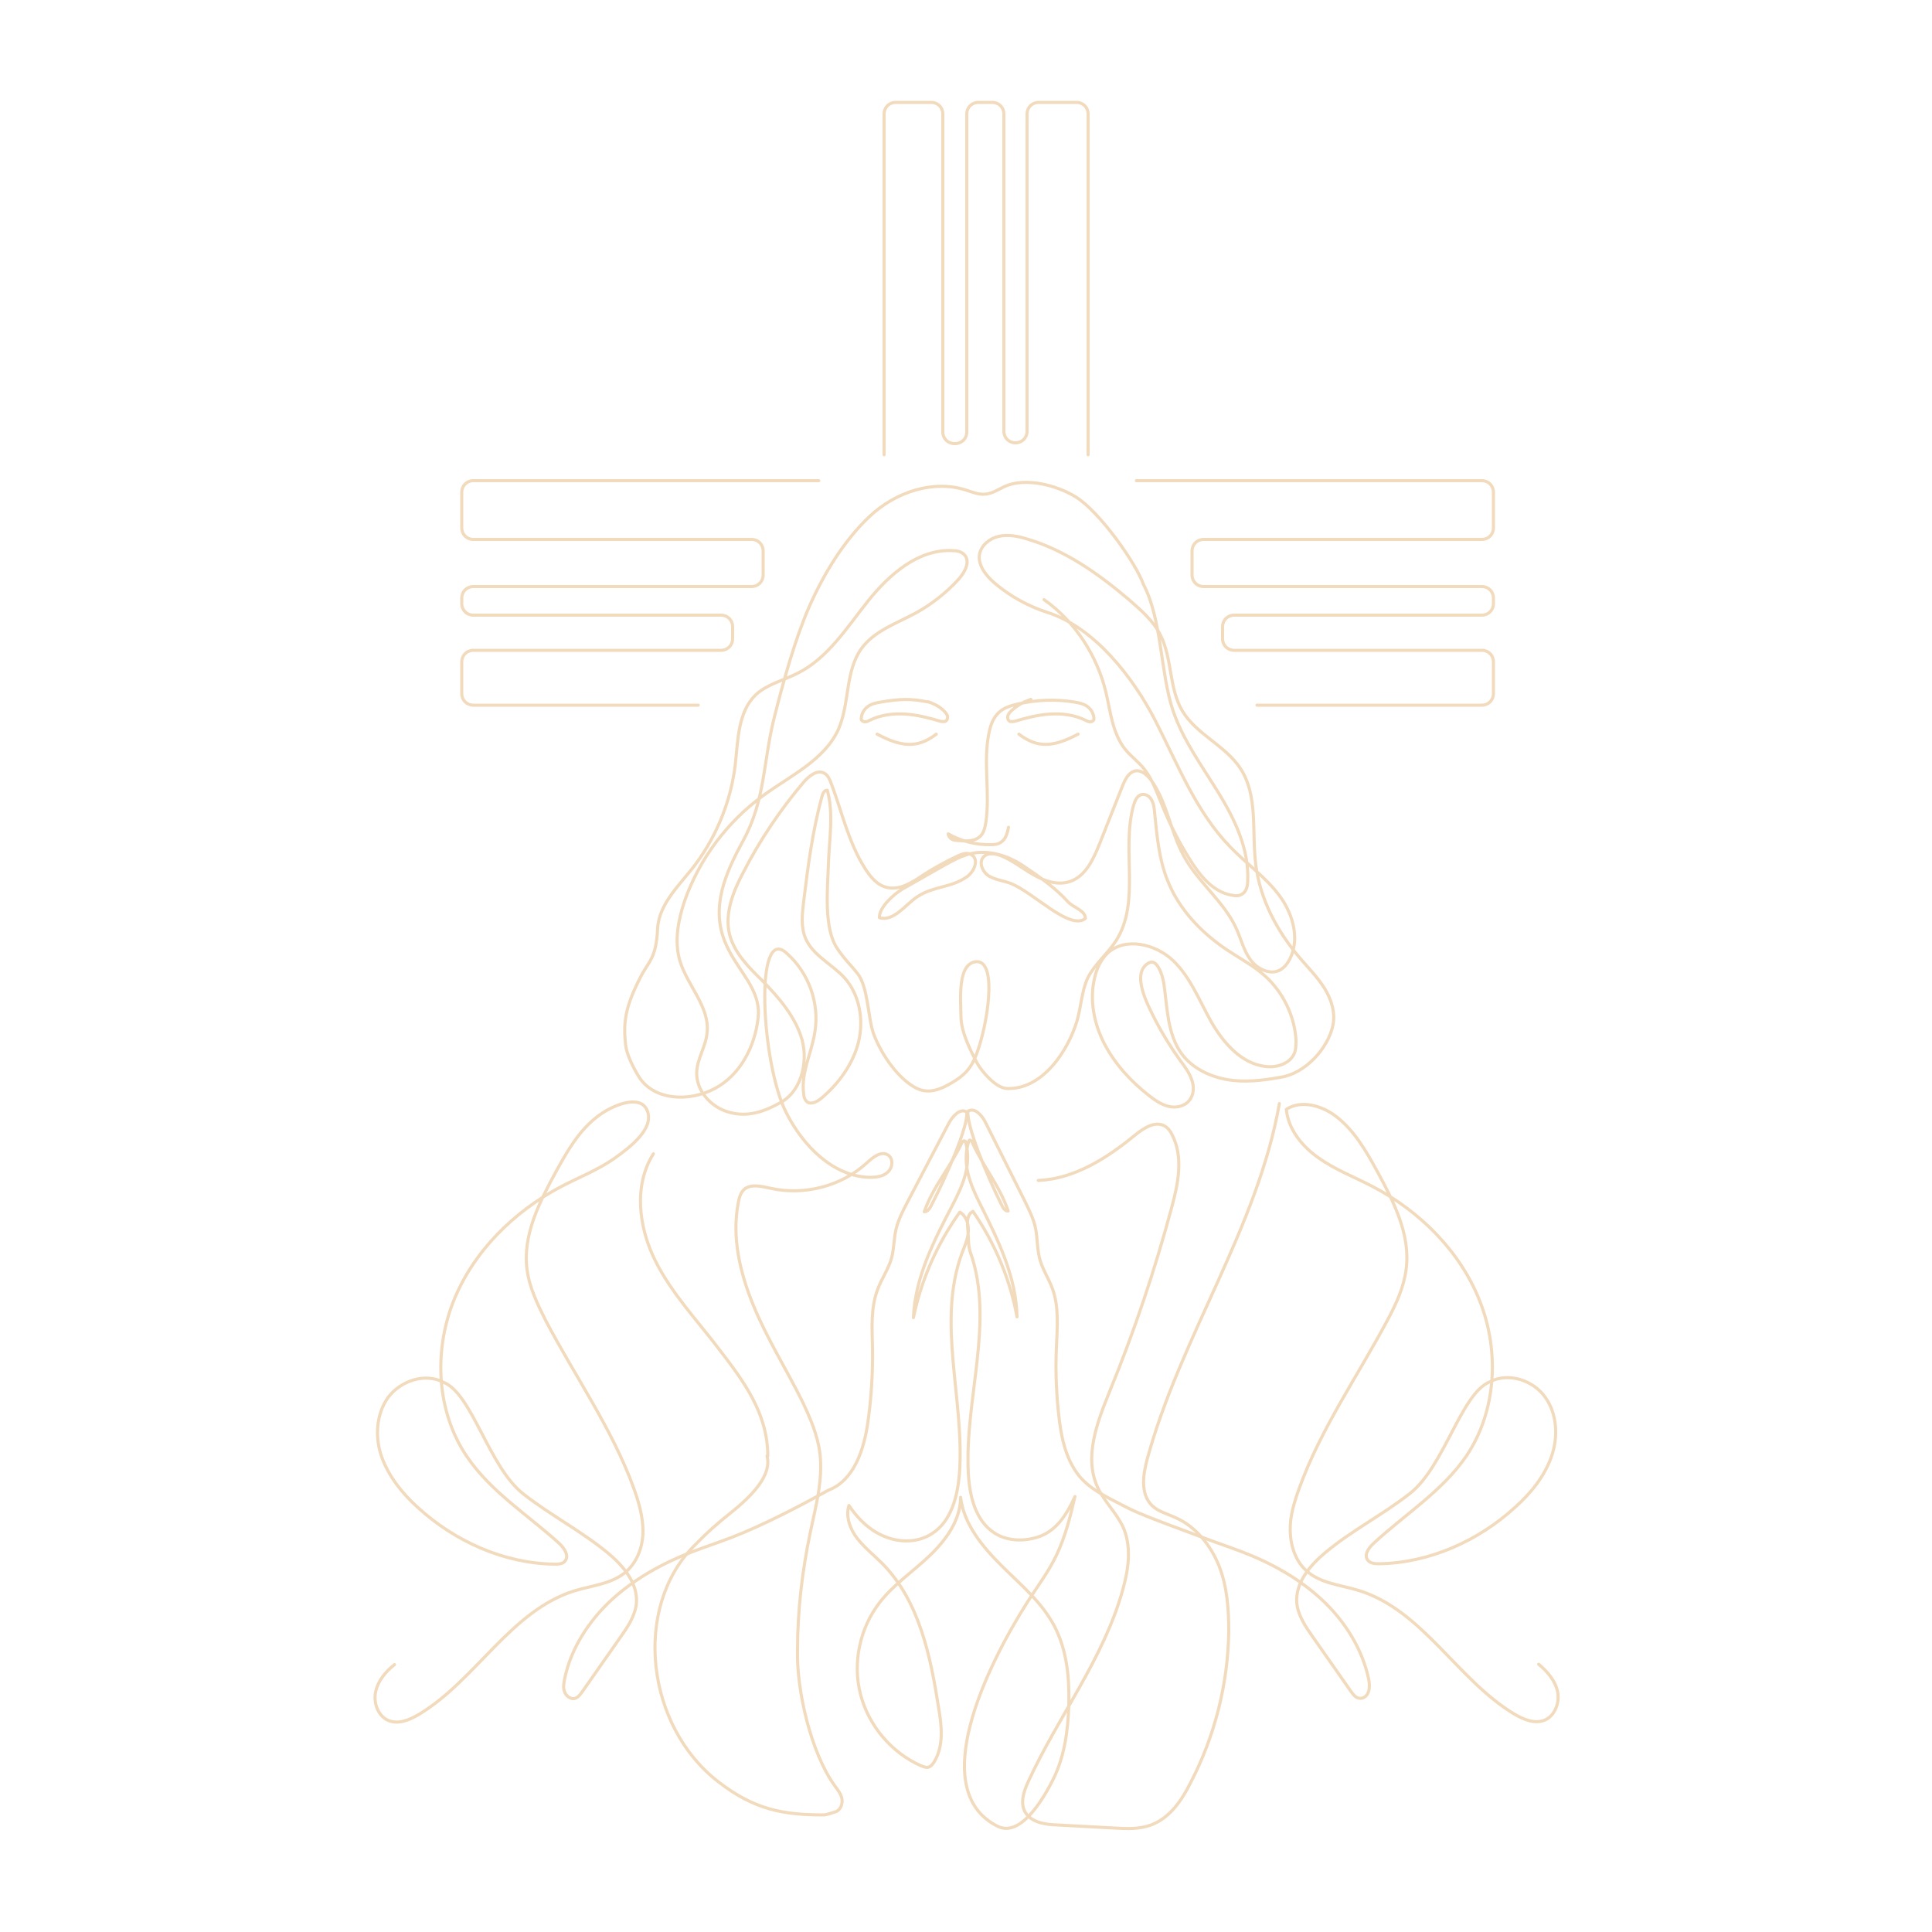
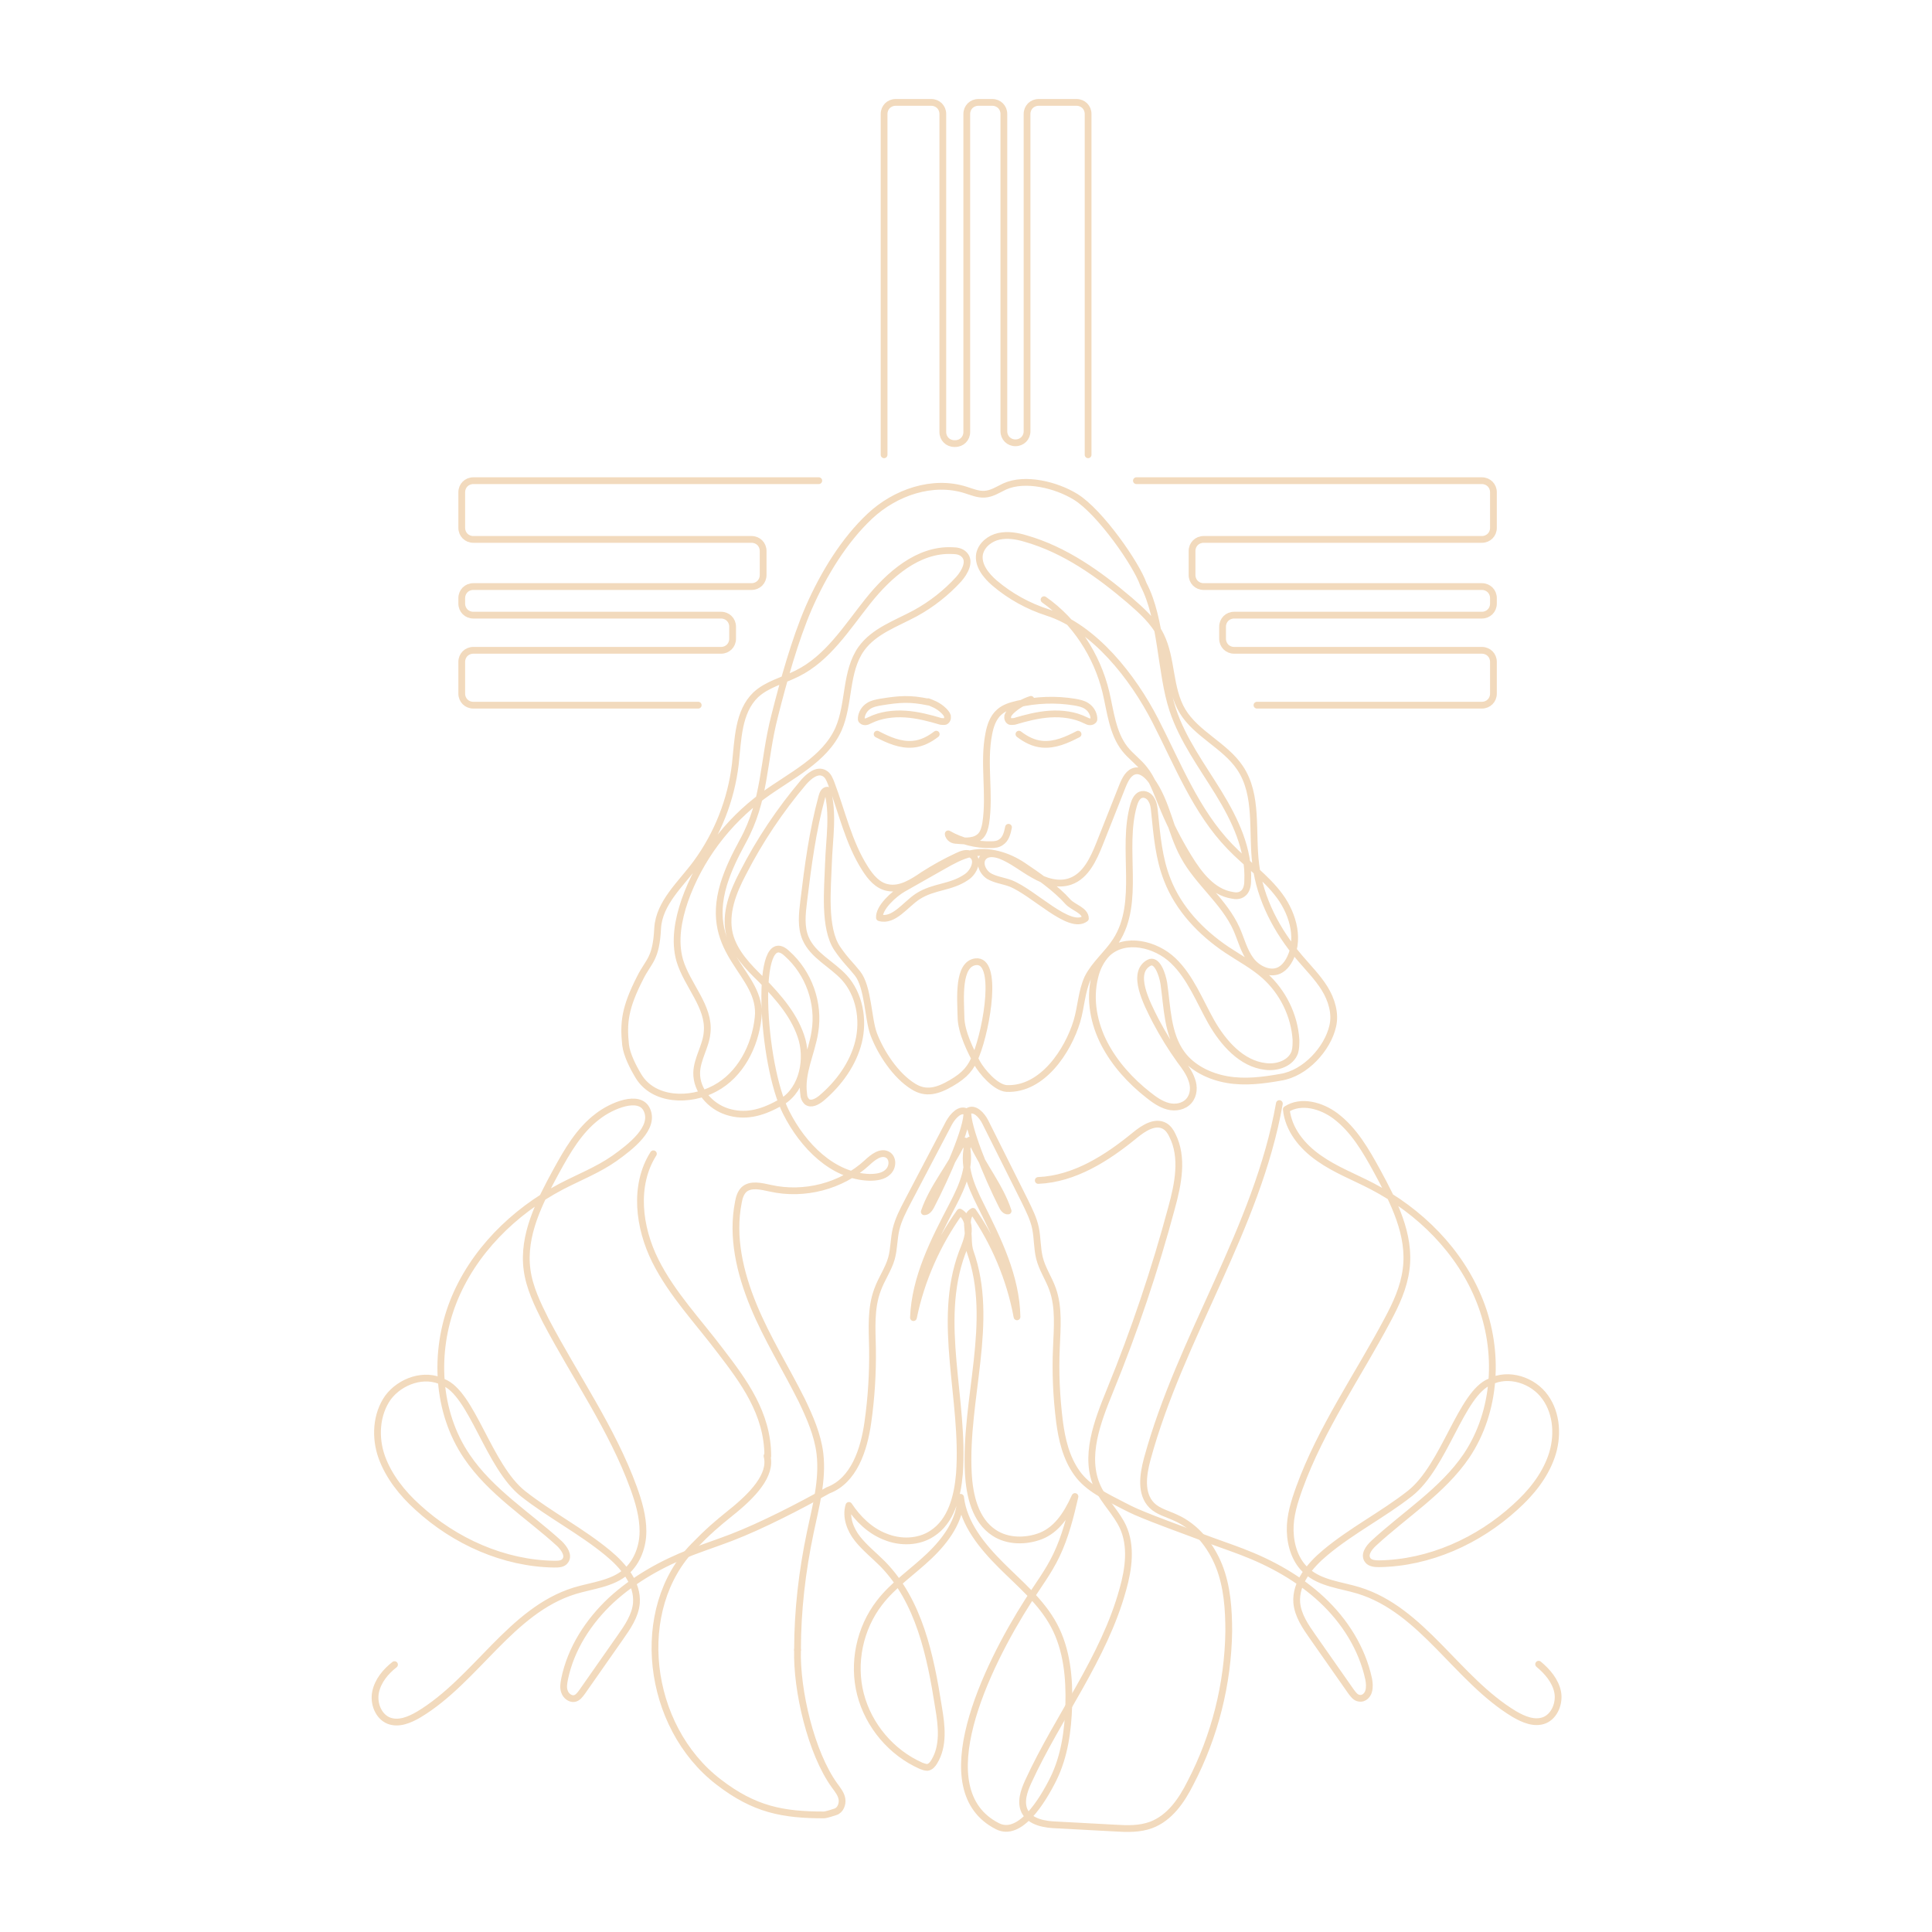
<svg xmlns="http://www.w3.org/2000/svg" id="OBJECTS" version="1.1" viewBox="0 0 500 500">
  <defs>
    <style>
      .st0 {
        fill: none;
        stroke: #F2DABD;
        stroke-linecap: round;
        stroke-linejoin: round;
-         stroke-width: .8px;
+         stroke-width: 1.75px;
      }
    </style>
  </defs>
  <path class="st0" d="M398.2,430.7c2.3,1.9,4.3,4.3,4.9,7.1s-.7,6.3-3.4,7.4c-2.6,1-5.4-.2-7.8-1.6-14.8-8.9-23.7-26.9-40.3-32-4.6-1.4-9.8-1.8-13.4-5-2.9-2.5-4.2-6.5-4.3-10.4s1.1-7.6,2.4-11.2c5.6-15.4,15.1-28.9,22.8-43.4,2.2-4.1,4.2-8.4,4.8-13.1,1.2-8.9-3.2-17.5-7.5-25.4-2.9-5.3-6-10.7-10.8-14.3-3.6-2.7-8.9-4.2-12.7-1.7.5,5.2,4.1,9.6,8.4,12.6,4.2,3,9.2,4.9,13.8,7.3,12.3,6.4,22.8,16.8,27.9,29.8,5.1,12.9,4.3,28.4-3.5,40-6.2,9.1-15.9,15.1-24,22.6-1.3,1.2-2.6,3-1.5,4.4.6.8,1.9.9,2.9.9,13-.2,25.7-5.9,35.3-14.7,4-3.6,7.5-7.9,9.3-13s1.5-11.1-1.6-15.4c-3.1-4.4-9.5-6.5-14.3-4-7.5,3-11.7,21.8-20.7,28.9-7,5.5-15.1,9.6-21.9,15.3-4,3.3-7.8,7.9-7.4,13,.3,3.3,2.3,6.2,4.2,8.9,3.3,4.7,6.5,9.3,9.8,14,.6.8,1.2,1.7,2.2,1.8,1.1.2,2.1-.7,2.4-1.8.3-1,.2-2.2,0-3.2-1.7-7.9-6.2-15-12.1-20.5-5.9-5.5-13.1-9.5-20.7-12.4-3.4-1.3-7-2.5-10.4-3.8-4.4-1.7-11.3-4.1-16.9-6.5-1.1-.5-2.2-1-3.5-1.7-4.2-2.2-9.1-4.4-11.9-8.4-2.8-3.9-3.9-8.7-4.5-13.3-.8-6.4-1.1-12.8-.8-19.2.2-5.1.7-10.4-1-15.1-1-2.8-2.7-5.2-3.4-8.1-.6-2.5-.5-5.1-1-7.6-.5-2.5-1.7-4.8-2.8-7.1-3.4-6.8-6.8-13.6-10.2-20.4-.9-1.8-2.8-3.9-4.5-2.8-.4,3.7,4.9,16.7,8.8,24.4.3.7.9,1.5,1.6,1.4-2.1-6.4-6.6-11.7-9.3-17.8-.1-.3-.5-.7-.7-.5-.1,0-.2.2-.2.3-1.8,5.9.4,11.1,3,16.3,4.6,9.2,9.3,18.7,9.5,29.1-1.8-9.8-5.8-19.2-11.4-27.3-1.7.9-1.5,3.1-1.3,5s0,3.7.6,5.5c6.4,18-1.5,38-.5,57.2.3,5.9,1.8,12.3,6.7,15.5,3.5,2.3,8.2,2.3,12.1.8,3.9-1.6,6.5-5.1,8.8-10.2-1.2,5.2-2.5,10.4-4.8,15.2-2,4.2-4.8,7.9-7.3,11.8-11,17.2-26.3,49-8,58.3,5.8,3,11.6-6.4,14.5-12.2,2.9-5.9,3.8-12.5,4-19.1.2-7.1-.5-14.4-3.8-20.6-3.3-6.2-8.8-10.7-13.7-15.6s-9.7-10.7-10.5-17.6c0,5.9-3.8,11.1-8.1,15.2s-9.3,7.4-12.9,12.1c-5.1,6.6-7,15.6-4.9,23.7,2.1,8.1,8,15.1,15.7,18.5.5.2,1.1.4,1.6.4.8-.1,1.4-.8,1.8-1.5,2.5-4.1,1.9-9.3,1.1-14-2.1-13.4-5-27.5-14.5-37.2-2.2-2.2-4.6-4.1-6.5-6.5-1.9-2.4-3.1-5.7-2.2-8.6,2.3,3.5,5.5,6.6,9.4,8.1,3.9,1.6,8.6,1.5,12.1-.8,5-3.2,6.6-9.6,7.1-15.5,1.4-19.2-6-39.2.7-57.2.7-1.8,1.5-3.6,1.6-5.5s-.5-4-2.2-5c-5.8,8.1-10,17.5-12,27.3.4-10.4,5.3-19.9,10.1-29.1,2.7-5.2,5-10.4,3.4-16.3,0-.1,0-.3-.2-.3-.3-.2-.6.2-.8.5-2.9,6.2-7.5,11.4-9.7,17.8.8,0,1.3-.7,1.7-1.4,4-7.7,9.7-20.7,9.3-24.4-1.7-1.1-3.6,1-4.6,2.8-3.6,6.8-7.1,13.6-10.7,20.4-1.2,2.3-2.4,4.6-3,7.1-.6,2.5-.5,5.1-1.2,7.6-.8,2.8-2.6,5.3-3.6,8.1-1.8,4.8-1.4,10-1.3,15.1.1,6.4-.3,12.9-1.2,19.2-1,7.1-3.6,15.1-10.3,17.6-7.3,4.1-17.2,9.2-25,12.2-3.4,1.3-7,2.5-10.4,3.8-7.5,2.9-14.7,6.9-20.7,12.4-5.9,5.5-10.5,12.6-12.1,20.5-.2,1.1-.4,2.2,0,3.2.3,1,1.4,1.9,2.4,1.8,1-.1,1.6-1,2.2-1.8,3.3-4.7,6.5-9.3,9.8-14,1.9-2.7,3.9-5.6,4.2-8.9.4-5.2-3.4-9.7-7.4-13-6.9-5.7-14.9-9.8-21.9-15.3-9-7.1-13.2-26-20.7-28.9-4.8-2.5-11.1-.3-14.3,4-3.1,4.4-3.4,10.4-1.6,15.4s5.3,9.4,9.3,13c9.6,8.8,22.3,14.5,35.3,14.7,1.1,0,2.3,0,2.9-.9,1-1.4-.3-3.2-1.5-4.4-8.1-7.4-17.8-13.4-24-22.6-7.8-11.5-8.6-27-3.5-40,5.1-12.9,15.6-23.3,27.9-29.8,4.6-2.4,9.5-4.3,13.8-7.3,4.2-3,10.6-7.9,8.4-12.6-1.9-4.1-9.1-1.1-12.7,1.7-4.8,3.6-7.9,9-10.8,14.3-4.3,7.9-8.7,16.5-7.5,25.4.6,4.6,2.7,8.9,4.8,13.1,7.6,14.5,17.2,28,22.8,43.4,1.3,3.6,2.4,7.4,2.4,11.2s-1.4,7.8-4.3,10.4c-3.6,3.2-8.8,3.6-13.4,5-16.5,5.1-25.5,23.1-40.3,32-2.4,1.4-5.2,2.6-7.8,1.6-2.7-1.1-4-4.5-3.4-7.4s2.6-5.3,4.9-7.1" />
  <path class="st0" d="M268.7,305.5c9.4-.4,17.8-5.8,25-11.7,2.2-1.8,5.2-3.8,7.7-2.4.9.5,1.6,1.5,2,2.4,2.9,5.7,1.5,12.6-.2,18.8-4.3,16-9.6,31.8-15.9,47.2-3.3,8.1-6.9,17.3-3.2,25.2,1.7,3.6,4.8,6.5,6.5,10.1,2.3,5,1.5,10.9,0,16.2-4.9,17.9-16.8,33-24.5,49.8-1.1,2.4-2.1,5.3-.9,7.7,1.5,2.8,5.2,3.4,8.4,3.5l14.9.8c3.2.2,6.4.3,9.4-.8,4.8-1.8,7.9-6.3,10.2-10.9,6.3-12.1,9.7-25.6,9.9-39.2,0-5.7-.4-11.6-2.5-16.9s-6-10.2-11.2-12.5c-2.1-1-4.6-1.6-6.2-3.2-3-3-2.3-7.9-1.2-12,8.6-31.6,28.5-59.7,34.2-92" />
  <path class="st0" d="M206.4,427c0-10.2,1.2-20.4,3.3-30.4,1.4-6.7,3.3-13.5,2.5-20.4-.6-4.9-2.6-9.4-4.7-13.8-4.1-8.2-9-16-12.5-24.5-3.5-8.5-5.7-17.8-3.9-26.8.2-1.2.6-2.4,1.4-3.2,1.7-1.6,4.5-.9,6.8-.4,8.8,2,18.5-.5,25.1-6.6,1.5-1.4,3.6-3.1,5.4-2,1.4.9,1.3,3.2,0,4.4-1.2,1.2-3.1,1.4-4.8,1.4-9.5-.3-17.2-8.2-21.5-16.7-6.5-12.6-8.4-49.4.2-41.2,5.6,5,8.4,12.8,7.2,20.2-.8,5.4-3.7,10.7-2.9,16.2,0,.7.3,1.4.8,1.9,1.1.9,2.7,0,3.8-.9,4.5-3.8,8.2-8.9,9.6-14.6,1.4-5.8.2-12.3-3.7-16.6-3.2-3.5-8.1-5.7-10-10.1-1.3-3-.9-6.4-.5-9.7,1.1-9.1,2.3-18.2,4.7-27,.2-.8.6-1.7,1.4-1.7,1.7,6.1.5,12.6.3,19-.2,6.4-1.3,16.7,2.3,22,2.2,3.2,3.3,4,5.2,6.4,2.8,3.5,2.7,11.6,4.2,15.7,1.8,4.8,5.7,10.8,10.3,13.6,3.2,2,6.2,1.2,9.8-.9,3.6-2.1,5.1-3.9,6.4-7.2,2.9-7.3,5.8-24.9-.1-24.2-4.7.6-3.9,9.5-3.8,14.2,0,4.1,2.7,9.2,4.1,11.9,1.2,2.2,4.8,6.5,7.7,6.7,9.3.4,15.9-9.8,18.2-17.4,1.1-3.7,1.2-7.7,2.8-11.2,1.8-3.6,5.1-6.2,7.3-9.6,6.5-10.1,1.3-23.7,4.6-35.2.3-1,.8-2.2,1.8-2.6,1.1-.4,2.3.3,2.8,1.3.6,1,.7,2.1.8,3.2.6,5.9,1.1,12,3.3,17.5,2.9,7.5,8.7,13.6,15.4,18.1,3.3,2.2,6.9,4.1,9.8,6.7,4.7,4.2,7.7,10.3,8.1,16.6,0,1.1,0,2.2-.3,3.2-1,2.9-4.6,4.1-7.6,3.7-6.2-.7-10.9-6.1-14-11.5-3.1-5.5-5.4-11.6-9.9-15.9s-12.4-6.2-17-1.9c-1.7,1.7-2.8,4-3.3,6.3-1.4,5.7-.2,11.9,2.5,17.1s6.8,9.7,11.4,13.3c1.5,1.2,3.2,2.4,5.1,2.9,1.9.5,4.1.1,5.4-1.4,1.3-1.5,1.4-3.7.7-5.5-.6-1.8-1.8-3.4-3-5-2.3-3.2-4.4-6.6-6.3-10.2-2.4-4.7-6.4-12.4-1.8-15,2.1-1.2,3.5,2.9,3.9,5.3.9,6.3.9,13.1,4.6,18.2,2.7,3.7,7.2,5.9,11.8,6.7,4.6.8,9.3.2,13.8-.6,6.5-1,12.2-7.5,13.5-13.2.8-3.3-.3-6.9-2.1-9.8s-4.3-5.4-6.5-8c-5.8-6.8-10.2-15.1-11.3-24-1.1-8.5.7-18-4.1-25.1-3.9-5.8-11.3-8.7-14.9-14.7-3.5-5.9-2.6-13.4-5.6-19.5-1.8-3.7-5-6.5-8.1-9.2-8-6.8-16.7-13-26.8-15.9-2.3-.7-4.7-1.1-7-.6-2.3.5-4.5,2.2-5,4.6-.5,2.9,1.7,5.6,3.9,7.5,4,3.4,8.7,6,13.7,7.6,12.1,3.9,22.1,16.7,27.9,28,5.8,11.3,10.5,23.5,19.3,32.6,4.2,4.4,9.3,7.9,12.9,12.8,3.6,4.9,5.4,11.8,2.2,17-.5.8-1.1,1.5-1.9,2-2.5,1.6-6,0-7.8-2.4-1.8-2.4-2.5-5.4-3.7-8.1-3.2-7.1-9.9-12-13.6-18.8-3.5-6.3-4.3-13.9-8.5-19.7-1-1.3-2.4-2.6-4-2.4-1.8.3-2.7,2.2-3.4,3.9-2,5-3.9,9.9-5.9,14.9-1.6,4-3.6,8.4-7.6,9.8-3.1,1.1-6.6,0-9.5-1.7-2.9-1.6-5.5-3.8-8.6-5-1.4-.5-3.2-.8-4.3.3-1.4,1.4-.4,3.9,1.3,5,1.7,1,3.7,1.2,5.6,1.9,6.1,2.4,15.3,12.3,19.4,9.1,0-2.1-3.1-2.8-4.5-4.3-3.1-3.5-7.8-6.8-11.7-9.4-3.9-2.6-8.8-4.1-13.4-3.1-2.6.6-4.9,1.9-7.2,3.2-4.4,2.5-6,3.4-10.4,5.9-2.3,1.3-6.3,4.9-6.1,7.5,3.7,1.1,6.7-3.4,9.9-5.5,4.2-2.7,8.5-2.2,12.6-5,2-1.3,3.4-4.6,1.3-5.8-1.1-.7-2.5-.2-3.7.4-3,1.4-5.9,3-8.7,4.8-2.8,1.9-6,4-9.3,3.3-2.6-.5-4.4-2.7-5.8-4.9-4.3-6.7-6-14.7-8.8-22.1-.4-1-.8-2.1-1.8-2.6-1.8-1-3.9.7-5.3,2.3-6.1,7.2-11.4,15.1-15.7,23.5-2.6,4.9-4.8,10.5-3.5,15.9,1.2,4.7,4.8,8.4,8.3,11.8,4.4,4.5,8.8,9.5,10.5,15.6,1.6,6.1-.4,13.7-6.1,16.4-4.7,2.6-8.9,3.5-13.3,2.1-4.4-1.4-8-5.5-7.9-10.1.1-3.6,2.4-6.8,2.7-10.4.7-6.7-5.2-12.2-7.1-18.7-1.4-5-.4-10.4,1.3-15.4,3.8-10.8,11-20.4,20.3-27.2,7.1-5.2,15.9-9.2,19.5-17.2,2.9-6.6,1.7-14.9,5.9-20.8,3.3-4.6,9-6.5,14-9.2,4.2-2.3,8-5.3,11.2-8.8,1.6-1.8,3.1-4.6,1.5-6.3-.8-.9-2-1.1-3.2-1.1-8.8-.4-16.3,6.2-21.8,13.1-5.5,6.9-10.4,14.8-18.3,18.7-3.6,1.8-7.8,2.8-10.7,5.5-4.6,4.4-4.6,11.6-5.3,18-1.1,9.2-4.6,18.1-10.1,25.6-3.9,5.3-9.6,10.2-10,16.8-.4,8.1-2.3,8.4-4.5,12.8-4,7.8-4.4,11.7-3.8,17.4.3,2.6,2,5.9,3.4,8.2,3.9,6.3,13.2,6.6,19.7,3.1,6.6-3.5,10.4-10.9,11.2-18.3,1.3-11.6-14.4-16.3-8.9-34.6,1.2-3.9,3-7.5,4.9-11,6-10.9,5.2-20.6,8.3-32.6,2.2-8.7,5.2-19.6,8.8-27.9,3.9-8.9,9.2-17.5,15.8-23.7,6.6-6.2,16.3-9.5,24.8-6.8,1.6.5,3.2,1.2,4.9,1.1,1.9-.1,3.5-1.2,5.2-2,5.3-2.4,13.4-.4,18.4,2.7,6.3,3.9,15.7,17.4,17.5,22.6,4.8,9.1,4.4,22.8,7.6,32.5,2.6,7.8,7.5,14.4,11.8,21.4,4.3,7,8,14.7,7.6,22.9,0,1.2-.3,2.6-1.3,3.3-.8.6-1.8.6-2.7.4-5.1-.8-8.6-5.4-11.3-9.8-2.7-4.4-5.1-9.1-7-13.9-1.3-3.1-2.4-6.4-4.5-9-1.5-1.9-3.5-3.3-5-5.2-3.2-4.1-3.7-9.6-4.9-14.7-2.3-9.5-8-18.3-16-23.9" />
  <path class="st0" d="M206.4,427c-.3,10.4,3.5,26.7,9.6,35.1.8,1.1,1.7,2.2,1.9,3.5s-.4,2.9-1.7,3.3c-.6.2-2.4.8-3,.8-10.6,0-18-1.4-27.2-8.5-18.8-14.4-22.3-44.9-6.5-61,3.8-3.9,5.9-5.7,9.5-8.6,5.8-4.6,10.8-9.9,9.5-14.8" />
  <path class="st0" d="M198.7,376.8c0-11-6.3-19.4-12.2-27.1-5.8-7.7-12.6-14.8-16.9-23.4-4.3-8.6-5.7-19.5-.5-27.7" />
  <path class="st0" d="M266.8,181c-1.9.6-3.6,1.6-5,2.9-.4.4-.8.8-1,1.4-.1.6.1,1.2.6,1.4.4.1.7,0,1.1,0,3-.9,6.1-1.7,9.2-1.9,3.1-.2,6.4.2,9.2,1.6.4.2.8.4,1.2.4.4,0,.9-.2,1-.6,0-.1,0-.3,0-.4-.1-1.2-.8-2.4-1.9-3.1-.9-.6-2-.8-3.1-1-4.9-.8-9.9-.6-14.7.5-1.7.4-3.5.9-4.8,2.1-1.6,1.4-2.3,3.5-2.7,5.6-1.5,7.6.4,15.5-.8,23.2-.2,1.1-.5,2.3-1.2,3.1-1.5,1.7-4,1.5-6.2,1.3-.5,0-1.1-.1-1.5-.4s-.8-.8-.8-1.3c3.3,1.9,7.2,2.9,11.1,2.8.9,0,1.8-.1,2.5-.6,1.3-.8,1.7-2.4,2-3.9" />
  <path class="st0" d="M263.7,190c1.7,1.3,3.7,2.4,6,2.6,3.3.3,6.4-1.1,9.3-2.6" />
  <path class="st0" d="M240.2,181.6c.8.3,2.6.9,4,2.3.4.4.8.8,1,1.4.1.6-.1,1.2-.6,1.4-.4.1-.7,0-1.1,0-3-.9-6.1-1.7-9.2-1.9-3.1-.2-6.4.2-9.2,1.6-.4.2-.8.4-1.2.4-.4,0-.9-.2-1-.6,0-.1,0-.3,0-.4.1-1.2.8-2.4,1.9-3.1.9-.6,2-.8,3.1-1,4.9-.8,7.6-1,12.4,0" />
  <path class="st0" d="M242.3,190c-1.7,1.3-3.7,2.4-6,2.6-3.3.3-6.4-1.1-9.3-2.6" />
  <g>
    <path class="st0" d="M228.8,117.7V29.5c0-1.7,1.3-3,3-3h9.2c1.7,0,3,1.3,3,3v82.3c0,1.7,1.3,3,3,3h.2c1.7,0,3-1.3,3-3V29.5c0-1.7,1.3-3,3-3h3.6c1.7,0,3,1.3,3,3v82.1c0,1.7,1.3,3,3,3h0c1.7,0,3-1.3,3-3V29.5c0-1.7,1.3-3,3-3h9.8c1.7,0,3,1.3,3,3v88.2" />
    <path class="st0" d="M294.1,124.4h89.4c1.7,0,3,1.3,3,3v9.2c0,1.7-1.3,3-3,3h-72c-1.7,0-3,1.3-3,3v6.2c0,1.7,1.3,3,3,3h72c1.7,0,3,1.3,3,3v1.4c0,1.7-1.3,3-3,3h-64.1c-1.7,0-3,1.3-3,3v3.1c0,1.7,1.3,3,3,3h64.1c1.7,0,3,1.3,3,3v8.2c0,1.7-1.3,3-3,3h-58.2" />
    <path class="st0" d="M211.9,124.4h-89.4c-1.7,0-3,1.3-3,3v9.2c0,1.7,1.3,3,3,3h72c1.7,0,3,1.3,3,3v6.2c0,1.7-1.3,3-3,3h-72c-1.7,0-3,1.3-3,3v1.4c0,1.7,1.3,3,3,3h64.1c1.7,0,3,1.3,3,3v3.1c0,1.7-1.3,3-3,3h-64.1c-1.7,0-3,1.3-3,3v8.2c0,1.7,1.3,3,3,3h58.2" />
  </g>
</svg>
